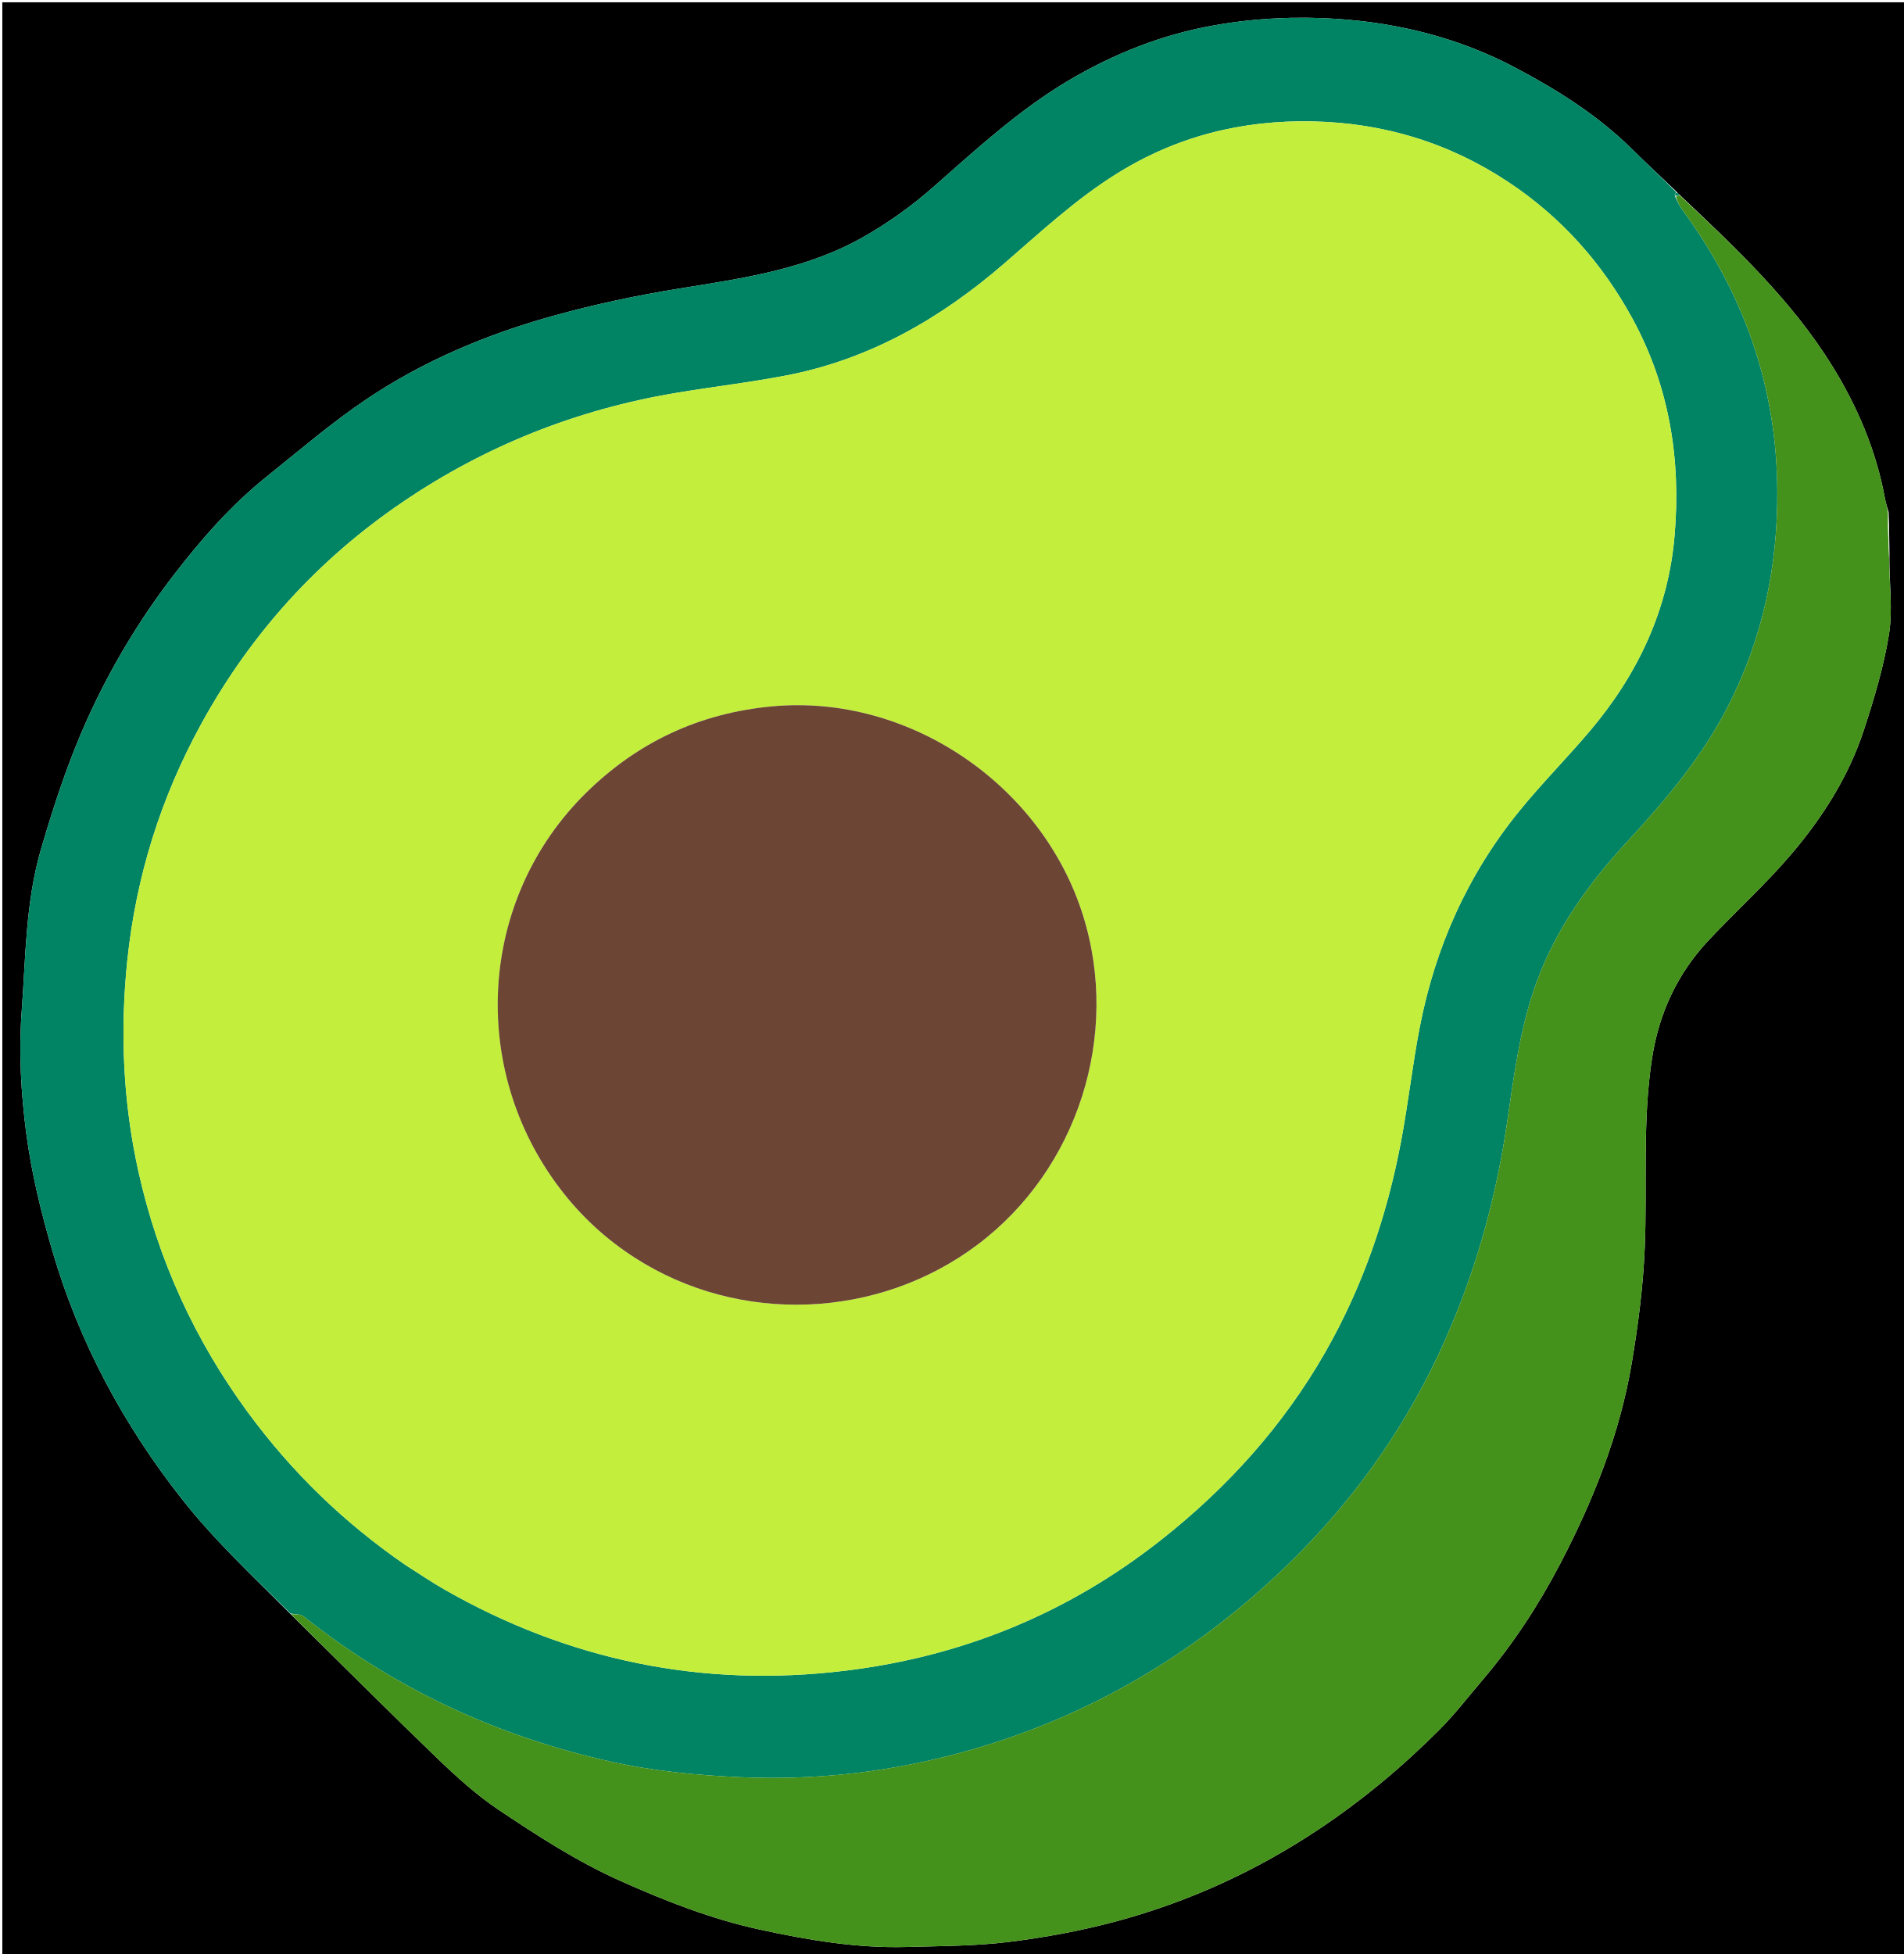
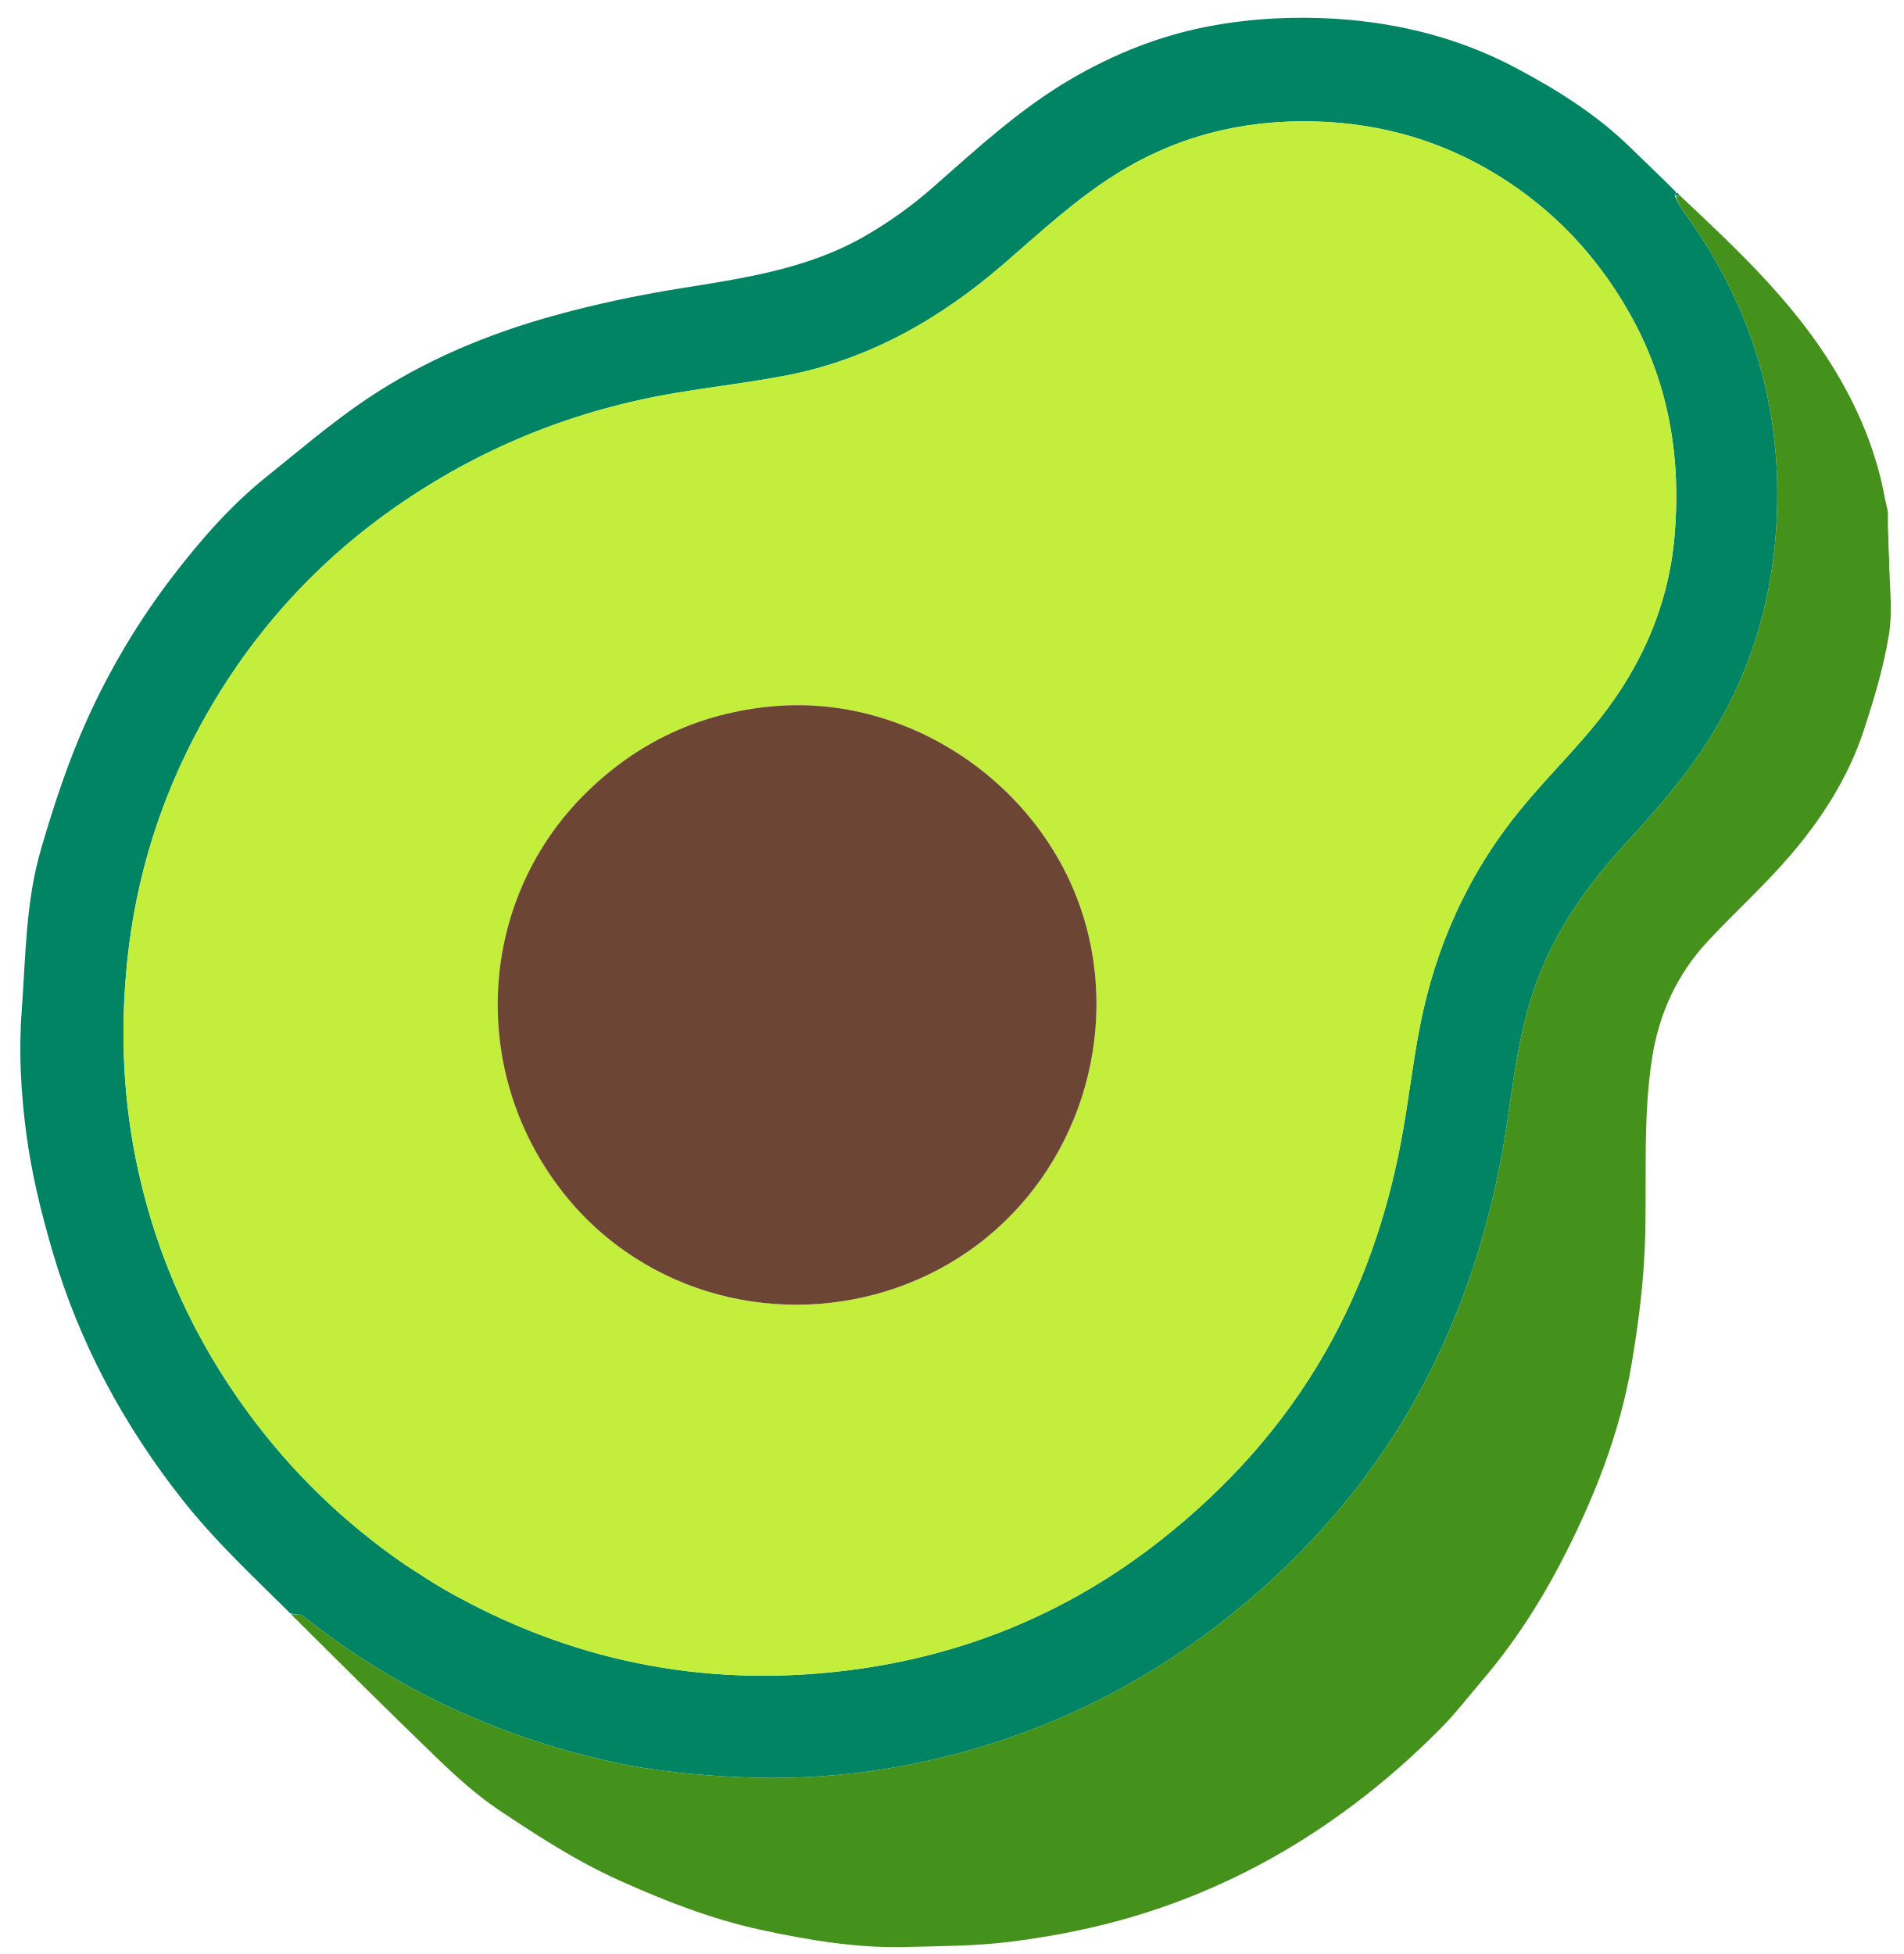
<svg xmlns="http://www.w3.org/2000/svg" version="1.1" id="Layer_1" x="0px" y="0px" width="100%" viewBox="0 0 826 848" enable-background="new 0 0 826 848" xml:space="preserve">
-   <path fill="#000000" opacity="1" stroke="none" d=" M827,305   C827,486.667 827,667.833 827,849   C551.667,849 276.334,849 1,849   C1,566.334 1,283.667 1,1.001   C276.333,1 551.666,1 826.999,1   C827,102.167 827,203.333 827,305  M728.742,84.383   C728.404,84.084 728.067,83.785 727.324,82.939   C720.841,76.75 714.282,70.639 707.89,64.358   C693.132,49.854 675.811,38.992 657.69,29.398   C633.444,16.563 607.273,9.959 580.066,8.185   C562.386,7.033 544.639,7.883 527.054,10.968   C504.509,14.923 483.551,23.226 464.028,34.757   C442.332,47.572 423.816,64.628 404.956,81.229   C395.622,89.445 385.272,96.842 374.452,102.967   C349.911,116.86 322.399,120.777 294.996,125.187   C276.362,128.185 257.775,132.118 239.604,137.195   C211.05,145.172 183.716,156.643 159.054,173.238   C143.914,183.426 129.968,195.414 115.698,206.859   C100.353,219.168 87.406,233.926 75.489,249.408   C60.486,268.9 47.861,289.944 37.709,312.468   C29.555,330.557 23.441,349.273 17.861,368.273   C11.045,391.483 11.158,415.486 9.391,439.172   C8.093,456.575 9.11,474.408 11.382,491.75   C13.657,509.115 17.883,526.368 22.819,543.212   C34.402,582.738 53.605,618.423 79.132,650.812   C93.283,668.767 109.924,684.244 126.386,700.78   C147.488,721.58 168.422,742.556 189.776,763.094   C198.095,771.095 206.777,778.982 216.326,785.382   C233.288,796.751 250.433,807.862 269.256,816.282   C288.891,825.065 308.744,832.848 329.795,837.421   C350.817,841.988 371.97,845.565 393.577,844.953   C408.317,844.536 423.155,844.572 437.747,842.77   C453.534,840.822 469.337,837.902 484.689,833.76   C516.109,825.282 545.466,811.823 572.577,793.703   C591.467,781.077 608.861,766.569 624.861,750.476   C631.487,743.812 637.26,736.296 643.369,729.124   C656.587,713.607 667.685,696.665 677.109,678.615   C691.54,650.979 703.004,622.203 708.179,591.352   C710.929,574.959 713.085,558.343 713.777,541.756   C714.926,514.254 712.702,486.636 716.955,459.224   C719.978,439.74 727.9,422.629 741.327,408.264   C753.14,395.626 766.073,383.979 777.271,370.838   C790.915,354.825 802.269,337.024 808.872,316.845   C813.315,303.266 817.491,289.421 819.759,275.368   C821.46,264.827 819.934,253.765 819.966,242.01   C819.919,235.726 819.872,229.443 819.64,222.412   C819.088,220.357 818.39,218.33 818.009,216.244   C814.227,195.576 806.129,176.556 795.168,158.827   C777.507,130.263 753.176,107.542 728.742,84.383  z" />
+   <path fill="#000000" opacity="0" stroke="none" d=" M827,305   C827,486.667 827,667.833 827,849   C551.667,849 276.334,849 1,849   C1,566.334 1,283.667 1,1.001   C276.333,1 551.666,1 826.999,1   C827,102.167 827,203.333 827,305  M728.742,84.383   C728.404,84.084 728.067,83.785 727.324,82.939   C720.841,76.75 714.282,70.639 707.89,64.358   C693.132,49.854 675.811,38.992 657.69,29.398   C633.444,16.563 607.273,9.959 580.066,8.185   C562.386,7.033 544.639,7.883 527.054,10.968   C504.509,14.923 483.551,23.226 464.028,34.757   C442.332,47.572 423.816,64.628 404.956,81.229   C395.622,89.445 385.272,96.842 374.452,102.967   C349.911,116.86 322.399,120.777 294.996,125.187   C276.362,128.185 257.775,132.118 239.604,137.195   C211.05,145.172 183.716,156.643 159.054,173.238   C143.914,183.426 129.968,195.414 115.698,206.859   C100.353,219.168 87.406,233.926 75.489,249.408   C60.486,268.9 47.861,289.944 37.709,312.468   C29.555,330.557 23.441,349.273 17.861,368.273   C11.045,391.483 11.158,415.486 9.391,439.172   C8.093,456.575 9.11,474.408 11.382,491.75   C13.657,509.115 17.883,526.368 22.819,543.212   C34.402,582.738 53.605,618.423 79.132,650.812   C93.283,668.767 109.924,684.244 126.386,700.78   C147.488,721.58 168.422,742.556 189.776,763.094   C198.095,771.095 206.777,778.982 216.326,785.382   C233.288,796.751 250.433,807.862 269.256,816.282   C288.891,825.065 308.744,832.848 329.795,837.421   C350.817,841.988 371.97,845.565 393.577,844.953   C408.317,844.536 423.155,844.572 437.747,842.77   C453.534,840.822 469.337,837.902 484.689,833.76   C516.109,825.282 545.466,811.823 572.577,793.703   C591.467,781.077 608.861,766.569 624.861,750.476   C631.487,743.812 637.26,736.296 643.369,729.124   C656.587,713.607 667.685,696.665 677.109,678.615   C691.54,650.979 703.004,622.203 708.179,591.352   C710.929,574.959 713.085,558.343 713.777,541.756   C714.926,514.254 712.702,486.636 716.955,459.224   C719.978,439.74 727.9,422.629 741.327,408.264   C753.14,395.626 766.073,383.979 777.271,370.838   C790.915,354.825 802.269,337.024 808.872,316.845   C813.315,303.266 817.491,289.421 819.759,275.368   C821.46,264.827 819.934,253.765 819.966,242.01   C819.919,235.726 819.872,229.443 819.64,222.412   C819.088,220.357 818.39,218.33 818.009,216.244   C814.227,195.576 806.129,176.556 795.168,158.827   C777.507,130.263 753.176,107.542 728.742,84.383  z" />
  <path fill="#018463" opacity="1" stroke="none" d=" M126.066,700.249   C109.924,684.244 93.283,668.767 79.132,650.812   C53.605,618.423 34.402,582.738 22.819,543.212   C17.883,526.368 13.657,509.115 11.382,491.75   C9.11,474.408 8.093,456.575 9.391,439.172   C11.158,415.486 11.045,391.483 17.861,368.273   C23.441,349.273 29.555,330.557 37.709,312.468   C47.861,289.944 60.486,268.9 75.489,249.408   C87.406,233.926 100.353,219.168 115.698,206.859   C129.968,195.414 143.914,183.426 159.054,173.238   C183.716,156.643 211.05,145.172 239.604,137.195   C257.775,132.118 276.362,128.185 294.996,125.187   C322.399,120.777 349.911,116.86 374.452,102.967   C385.272,96.842 395.622,89.445 404.956,81.229   C423.816,64.628 442.332,47.572 464.028,34.757   C483.551,23.226 504.509,14.923 527.054,10.968   C544.639,7.883 562.386,7.033 580.066,8.185   C607.273,9.959 633.444,16.563 657.69,29.398   C675.811,38.992 693.132,49.854 707.89,64.358   C714.282,70.639 720.841,76.75 727.34,83.322   C727.355,83.705 727.015,83.969 726.934,84.101   C726.707,84.537 726.762,84.809 727.008,85.033   C726.995,85.017 726.966,84.989 726.99,85.349   C727.984,87.43 728.787,89.273 729.95,90.852   C756.633,127.084 770.979,167.363 771.302,212.667   C771.537,245.812 764.97,277.113 749.825,306.669   C738.598,328.576 722.944,347.09 706.407,364.996   C689.659,383.13 675.372,402.824 666.818,426.293   C659.623,446.034 657.035,466.693 654.021,487.287   C649.045,521.291 639.765,554.089 625.426,585.313   C606.152,627.285 578.446,662.99 543.493,693.099   C504.96,726.291 461.107,749.459 411.808,761.971   C382.284,769.464 352.261,772.596 321.713,771.283   C302.513,770.457 283.517,768.645 264.776,764.451   C215.709,753.47 171.198,732.855 131.755,701.487   C130.392,700.404 127.986,700.632 126.066,700.249  M176.192,679.338   C181.684,682.806 187.055,686.487 192.688,689.71   C246.8,720.674 304.821,732.56 366.747,725.063   C417.719,718.893 463.527,700.12 503.863,668.306   C532.669,645.585 556.893,618.76 575.15,586.806   C591.416,558.335 601.894,527.699 607.982,495.583   C611.111,479.076 612.937,462.32 616.129,445.827   C622.858,411.057 636.977,379.485 659.37,351.943   C669.131,339.938 680.096,328.918 690.091,317.094   C710.831,292.556 724.033,264.538 726.747,232.27   C729.511,199.391 724.521,167.861 708.57,138.494   C695.433,114.308 677.604,94.293 654.739,79.107   C629.034,62.035 600.616,53.312 569.576,52.683   C538.907,52.061 510.63,59.132 484.512,75.461   C466.717,86.586 451.521,100.771 435.775,114.386   C408.255,138.181 377.469,155.948 341.338,162.917   C325.338,166.004 309.105,167.864 293.027,170.574   C250.202,177.794 210.674,193.461 174.753,217.872   C138.019,242.835 108.958,274.851 87.519,313.832   C69.779,346.088 59.002,380.469 55.227,417.028   C52.058,447.725 53.377,478.261 60.075,508.425   C68.566,546.664 84.516,581.605 107.733,613.155   C126.654,638.867 149.263,660.838 176.192,679.338  z" />
  <path fill="#44911B" opacity="1" stroke="none" d=" M126.226,700.514   C127.986,700.632 130.392,700.404 131.755,701.487   C171.198,732.855 215.709,753.47 264.776,764.451   C283.517,768.645 302.513,770.457 321.713,771.283   C352.261,772.596 382.284,769.464 411.808,761.971   C461.107,749.459 504.96,726.291 543.493,693.099   C578.446,662.99 606.152,627.285 625.426,585.313   C639.765,554.089 649.045,521.291 654.021,487.287   C657.035,466.693 659.623,446.034 666.818,426.293   C675.372,402.824 689.659,383.13 706.407,364.996   C722.944,347.09 738.598,328.576 749.825,306.669   C764.97,277.113 771.537,245.812 771.302,212.667   C770.979,167.363 756.633,127.084 729.95,90.852   C728.787,89.273 727.984,87.43 727.321,85.328   C728.068,84.893 728.506,84.841 728.944,84.788   C753.176,107.542 777.507,130.263 795.168,158.827   C806.129,176.556 814.227,195.576 818.009,216.244   C818.39,218.33 819.088,220.357 819.329,222.822   C819.294,229.799 819.569,236.367 819.845,242.935   C819.934,253.765 821.46,264.827 819.759,275.368   C817.491,289.421 813.315,303.266 808.872,316.845   C802.269,337.024 790.915,354.825 777.271,370.838   C766.073,383.979 753.14,395.626 741.327,408.264   C727.9,422.629 719.978,439.74 716.955,459.224   C712.702,486.636 714.926,514.254 713.777,541.756   C713.085,558.343 710.929,574.959 708.179,591.352   C703.004,622.203 691.54,650.979 677.109,678.615   C667.685,696.665 656.587,713.607 643.369,729.124   C637.26,736.296 631.487,743.812 624.861,750.476   C608.861,766.569 591.467,781.077 572.577,793.703   C545.466,811.823 516.109,825.282 484.689,833.76   C469.337,837.902 453.534,840.822 437.747,842.77   C423.155,844.572 408.317,844.536 393.577,844.953   C371.97,845.565 350.817,841.988 329.795,837.421   C308.744,832.848 288.891,825.065 269.256,816.282   C250.433,807.862 233.288,796.751 216.326,785.382   C206.777,778.982 198.095,771.095 189.776,763.094   C168.422,742.556 147.488,721.58 126.226,700.514  z" />
  <path fill="#E8F1E3" opacity="1" stroke="none" d=" M819.906,242.472   C819.569,236.367 819.294,229.799 819.421,223.196   C819.872,229.443 819.919,235.726 819.906,242.472  z" />
  <path fill="#018463" opacity="1" stroke="none" d=" M728.843,84.586   C728.506,84.841 728.068,84.893 727.298,84.968   C726.966,84.989 726.995,85.017 727.006,84.763   C727.016,84.329 727.016,84.149 727.015,83.969   C727.015,83.969 727.355,83.705 727.542,83.596   C728.067,83.785 728.404,84.084 728.843,84.586  z" />
  <path fill="#C3EF3C" opacity="1" stroke="none" d=" M175.895,679.135   C149.263,660.838 126.654,638.867 107.733,613.155   C84.516,581.605 68.566,546.664 60.075,508.425   C53.377,478.261 52.058,447.725 55.227,417.028   C59.002,380.469 69.779,346.088 87.519,313.832   C108.958,274.851 138.019,242.835 174.753,217.872   C210.674,193.461 250.202,177.794 293.027,170.574   C309.105,167.864 325.338,166.004 341.338,162.917   C377.469,155.948 408.255,138.181 435.775,114.386   C451.521,100.771 466.717,86.586 484.512,75.461   C510.63,59.132 538.907,52.061 569.576,52.683   C600.616,53.312 629.034,62.035 654.739,79.107   C677.604,94.293 695.433,114.308 708.57,138.494   C724.521,167.861 729.511,199.391 726.747,232.27   C724.033,264.538 710.831,292.556 690.091,317.094   C680.096,328.918 669.131,339.938 659.37,351.943   C636.977,379.485 622.858,411.057 616.129,445.827   C612.937,462.32 611.111,479.076 607.982,495.583   C601.894,527.699 591.416,558.335 575.15,586.806   C556.893,618.76 532.669,645.585 503.863,668.306   C463.527,700.12 417.719,718.893 366.747,725.063   C304.821,732.56 246.8,720.674 192.688,689.71   C187.055,686.487 181.684,682.806 175.895,679.135  M243.298,516.191   C252.275,527.984 263.086,537.843 275.506,545.835   C321.013,575.12 381.241,572.526 424.254,540.139   C467.71,507.418 486.316,449.308 469.994,397.242   C452.203,340.49 394.419,301.086 335.169,306.54   C303.418,309.462 276.639,322.155 254.393,344.022   C207.738,389.881 203.147,463.515 243.298,516.191  z" />
  <path fill="#44911B" opacity="1" stroke="none" d=" M726.934,84.101   C727.016,84.149 727.016,84.329 727.018,84.779   C726.762,84.809 726.707,84.537 726.934,84.101  z" />
  <path fill="#6D4534" opacity="1" stroke="none" d=" M243.09,515.902   C203.147,463.515 207.738,389.881 254.393,344.022   C276.639,322.155 303.418,309.462 335.169,306.54   C394.419,301.086 452.203,340.49 469.994,397.242   C486.316,449.308 467.71,507.418 424.254,540.139   C381.241,572.526 321.013,575.12 275.506,545.835   C263.086,537.843 252.275,527.984 243.09,515.902  z" />
</svg>
